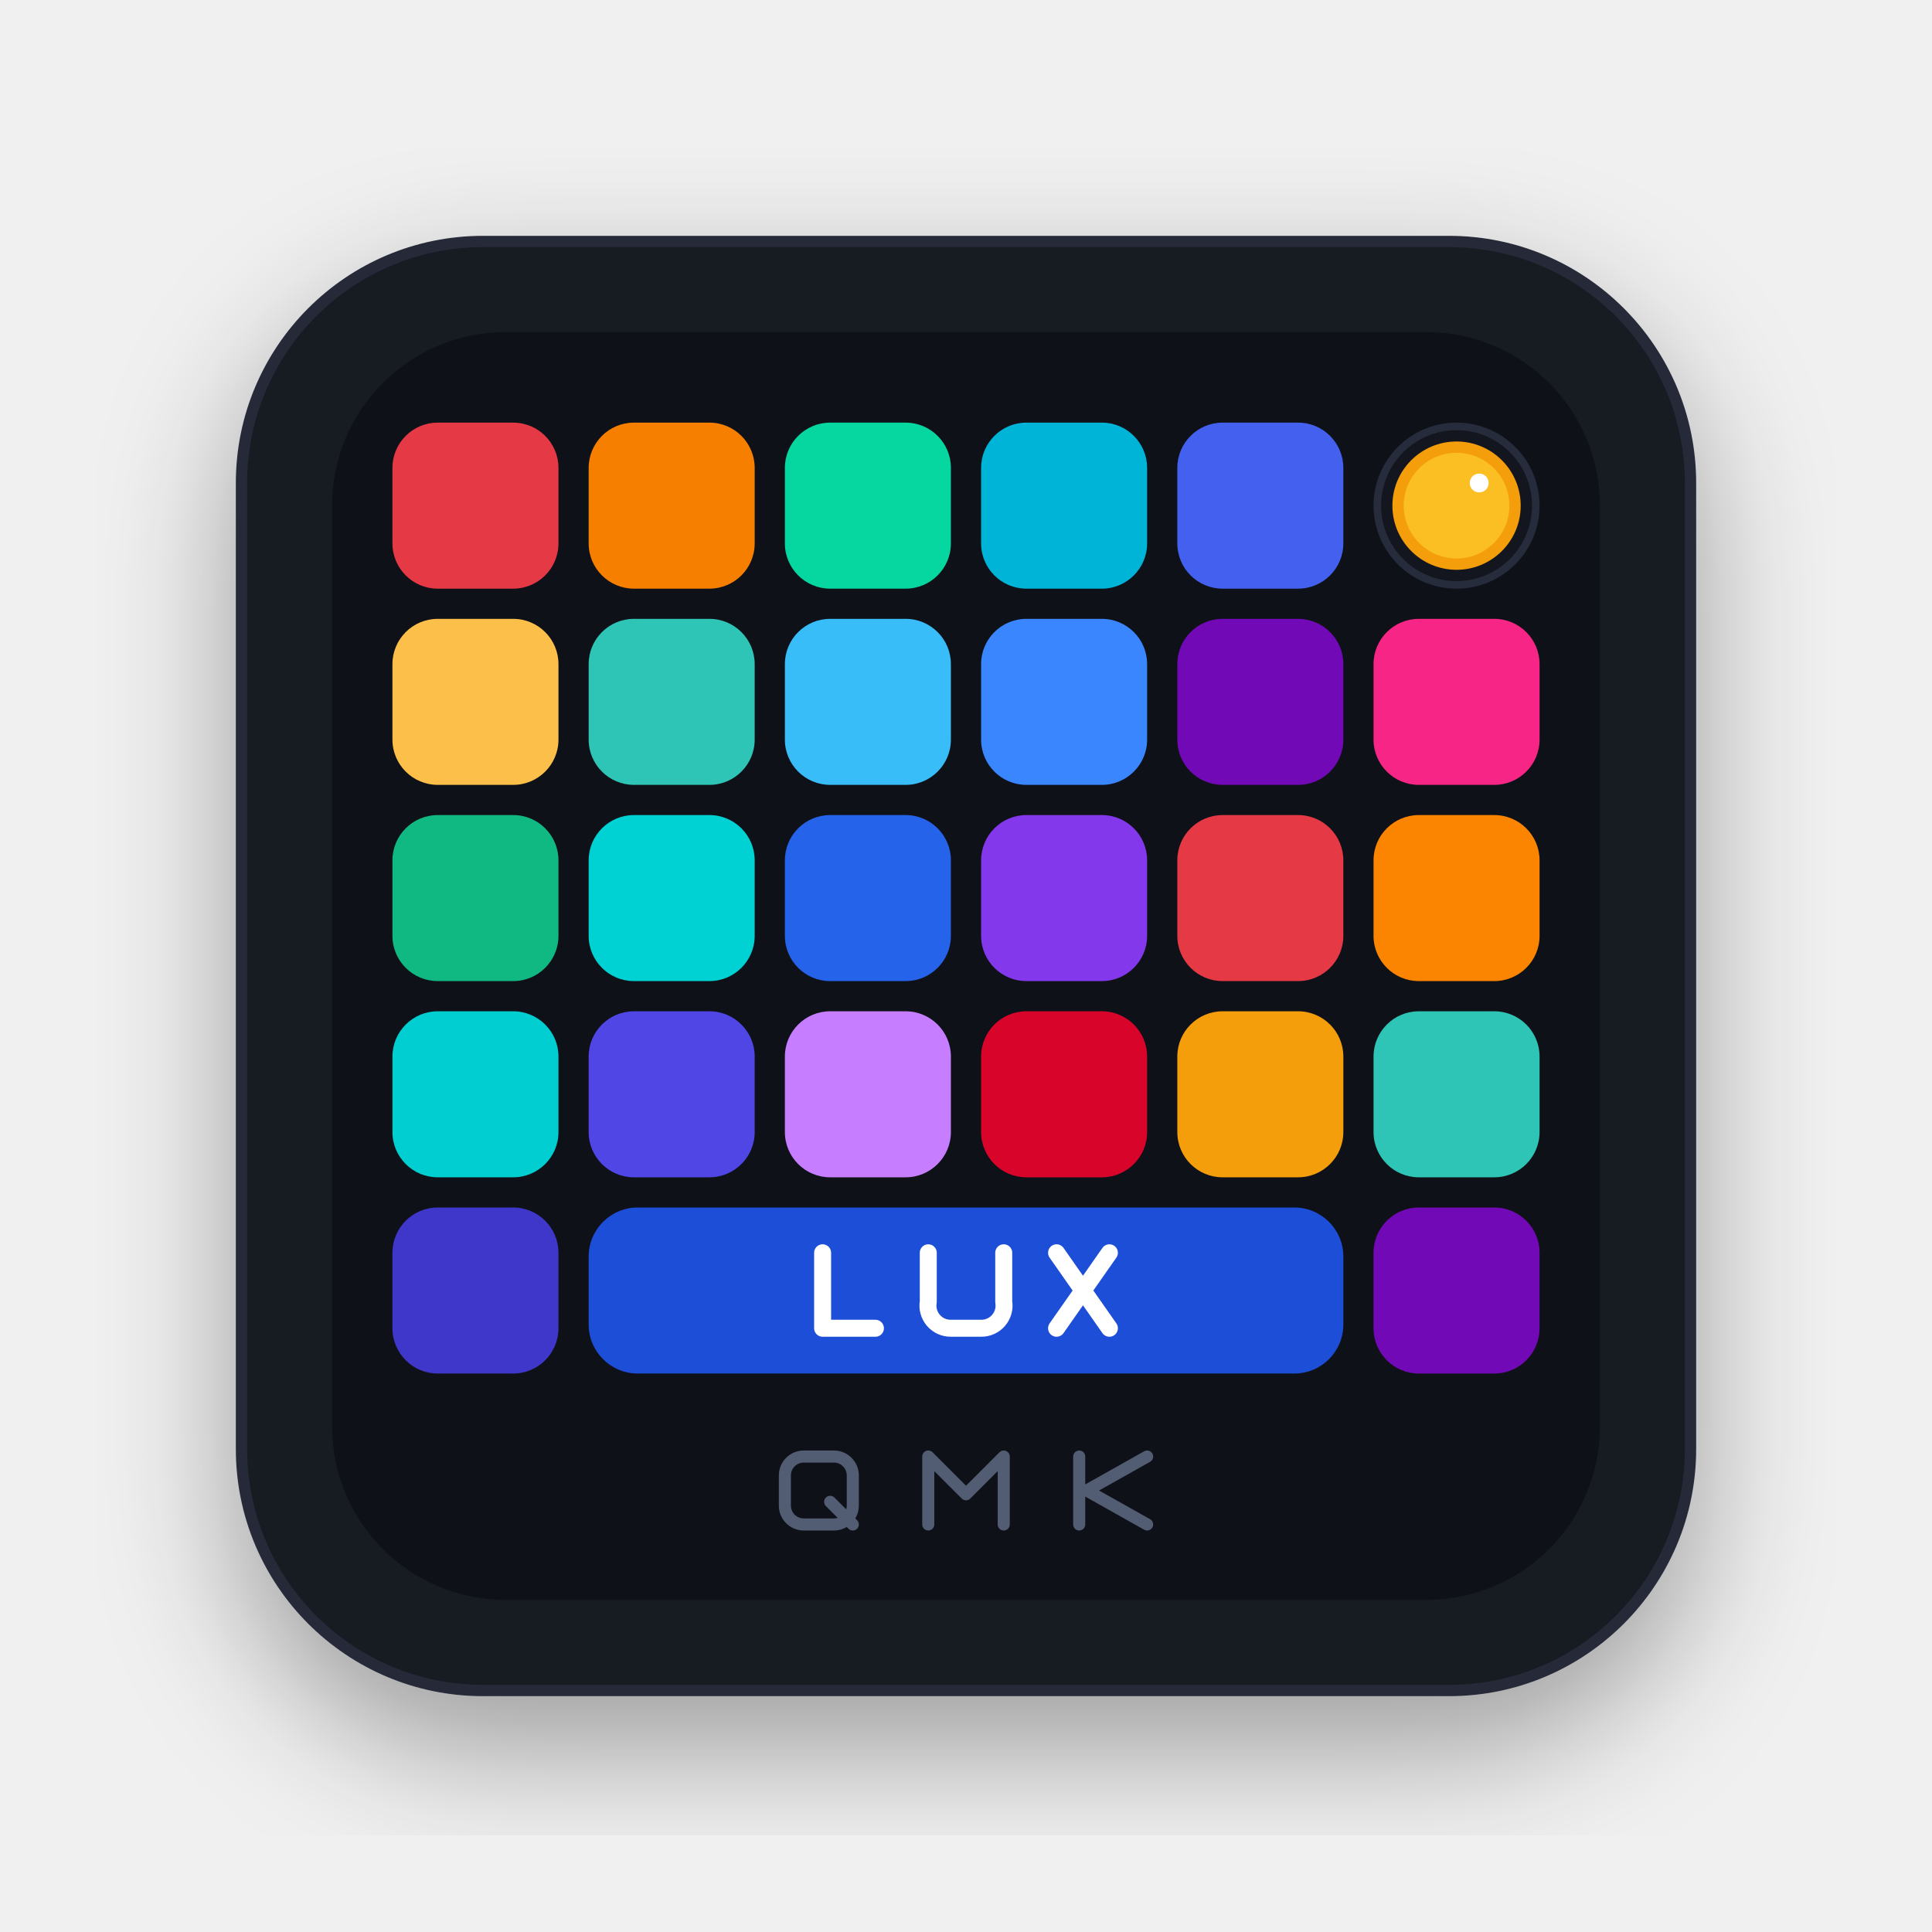
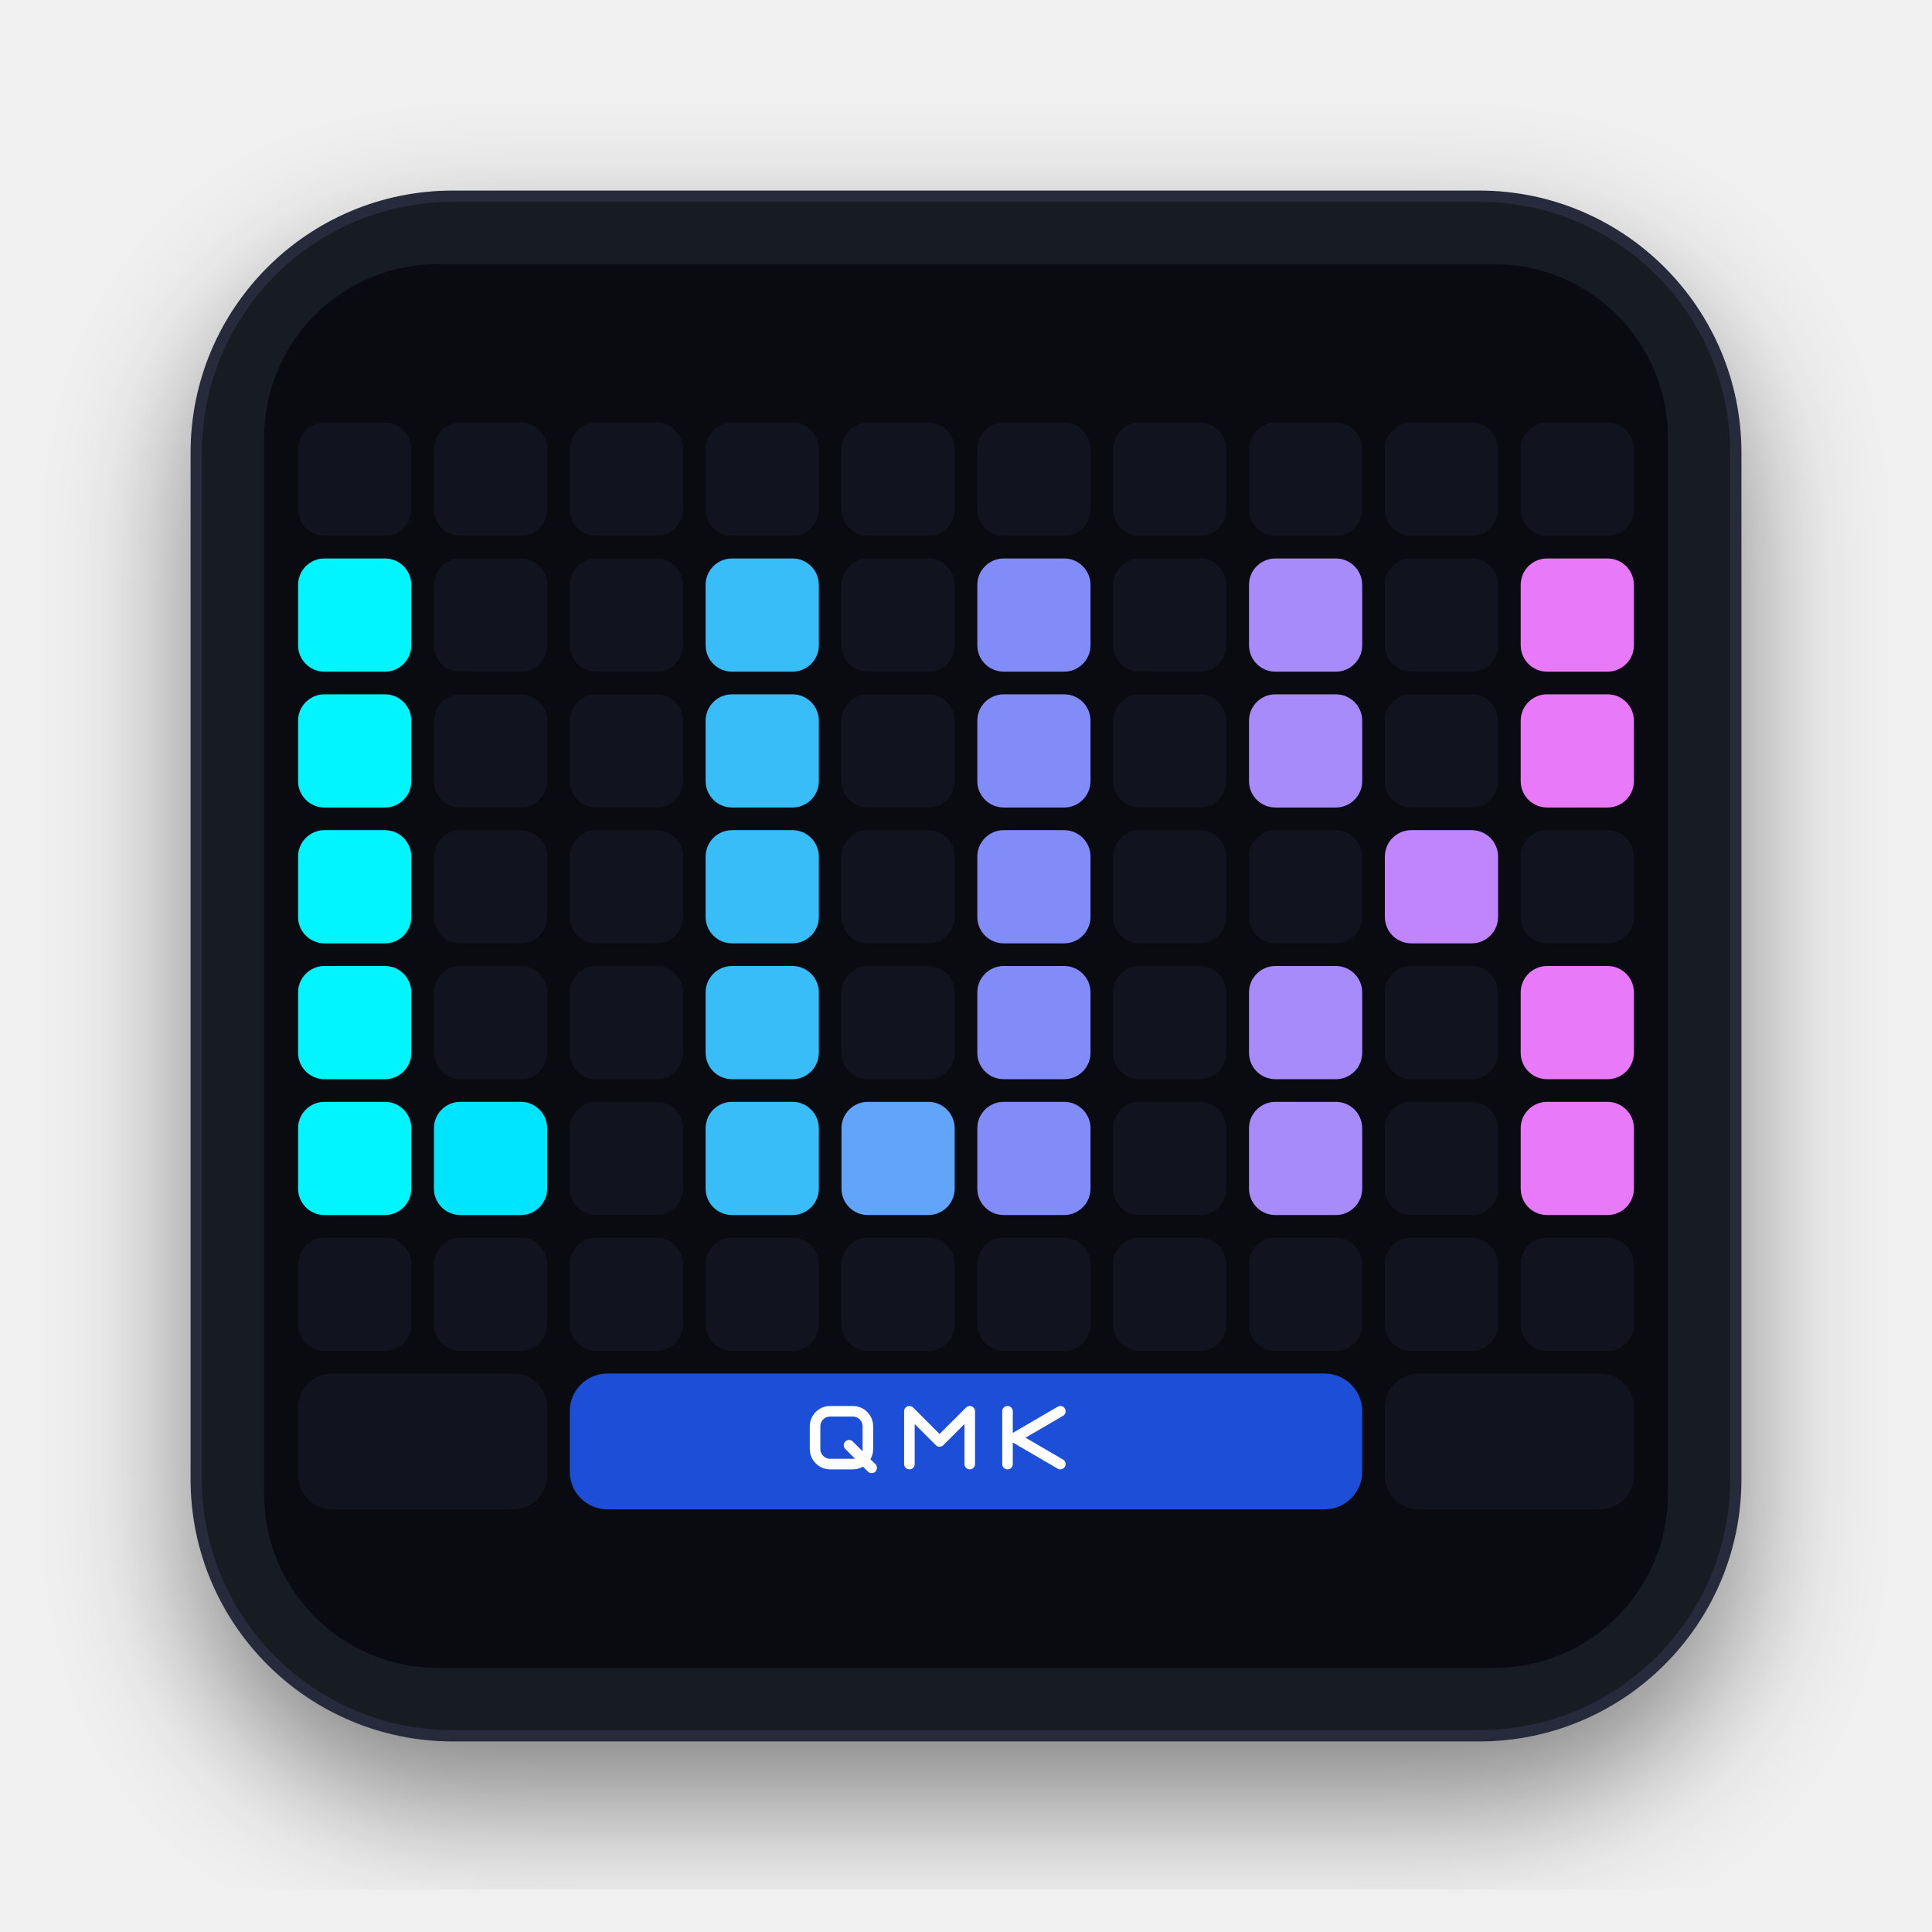
<svg xmlns="http://www.w3.org/2000/svg" viewBox="0 0 512 512" width="100%" height="100%">
  <defs>
-     <filter id="softDrop" x="-10%" y="-10%" width="120%" height="120%">
-       <feDropShadow dx="0" dy="14" stdDeviation="18" flood-color="#000000" flood-opacity="0.35" />
+     <filter id="flatDrop" x="-10%" y="-10%" width="120%" height="120%">
+       <feDropShadow dx="0" dy="16" stdDeviation="18" flood-color="#000000" flood-opacity="0.45" />
    </filter>
  </defs>
-   <rect x="64" y="64" width="384" height="384" rx="64" fill="#181b24" stroke="#252a38" stroke-width="3" filter="url(#softDrop)" />
-   <rect x="88" y="88" width="336" height="336" rx="46" fill="#0f1118" />
-   <rect x="104" y="112" width="44" height="44" rx="12" fill="#E63946" />
-   <rect x="156" y="112" width="44" height="44" rx="12" fill="#F77F00" />
-   <rect x="208" y="112" width="44" height="44" rx="12" fill="#06D6A0" />
-   <rect x="260" y="112" width="44" height="44" rx="12" fill="#00B4D8" />
-   <rect x="312" y="112" width="44" height="44" rx="12" fill="#4361EE" />
-   <g transform="translate(386, 134)">
-     <circle cx="0" cy="0" r="21" fill="#14161f" stroke="#262c3b" stroke-width="2" />
-     <circle cx="0" cy="0" r="17" fill="#F59E0B" />
-     <circle cx="0" cy="0" r="14" fill="#FBBF24" />
-     <circle cx="6" cy="-6" r="2.5" fill="#FFFFFF" />
-   </g>
-   <rect x="104" y="164" width="44" height="44" rx="12" fill="#FCBF49" />
-   <rect x="156" y="164" width="44" height="44" rx="12" fill="#2EC4B6" />
-   <rect x="208" y="164" width="44" height="44" rx="12" fill="#38BDF8" />
-   <rect x="260" y="164" width="44" height="44" rx="12" fill="#3A86FF" />
-   <rect x="312" y="164" width="44" height="44" rx="12" fill="#7209B7" />
-   <rect x="364" y="164" width="44" height="44" rx="12" fill="#F72585" />
-   <rect x="104" y="216" width="44" height="44" rx="12" fill="#10B981" />
-   <rect x="156" y="216" width="44" height="44" rx="12" fill="#00D2D3" />
-   <rect x="208" y="216" width="44" height="44" rx="12" fill="#2563EB" />
-   <rect x="260" y="216" width="44" height="44" rx="12" fill="#8338EC" />
-   <rect x="312" y="216" width="44" height="44" rx="12" fill="#E63946" />
-   <rect x="364" y="216" width="44" height="44" rx="12" fill="#FB8500" />
-   <rect x="104" y="268" width="44" height="44" rx="12" fill="#00CED1" />
-   <rect x="156" y="268" width="44" height="44" rx="12" fill="#4F46E5" />
-   <rect x="208" y="268" width="44" height="44" rx="12" fill="#C77DFF" />
-   <rect x="260" y="268" width="44" height="44" rx="12" fill="#D90429" />
-   <rect x="312" y="268" width="44" height="44" rx="12" fill="#F59E0B" />
-   <rect x="364" y="268" width="44" height="44" rx="12" fill="#2EC4B6" />
-   <rect x="104" y="320" width="44" height="44" rx="12" fill="#3F37C9" />
+   <rect x="52" y="52" width="408" height="408" rx="68" fill="#181b24" stroke="#252b3a" stroke-width="3" filter="url(#flatDrop)" />
+   <rect x="70" y="70" width="372" height="372" rx="46" fill="#090b10" />
+   <rect x="79" y="112" width="30" height="30" rx="7" fill="#11141e" />
+   <rect x="115" y="112" width="30" height="30" rx="7" fill="#11141e" />
+   <rect x="151" y="112" width="30" height="30" rx="7" fill="#11141e" />
+   <rect x="187" y="112" width="30" height="30" rx="7" fill="#11141e" />
+   <rect x="223" y="112" width="30" height="30" rx="7" fill="#11141e" />
+   <rect x="259" y="112" width="30" height="30" rx="7" fill="#11141e" />
+   <rect x="295" y="112" width="30" height="30" rx="7" fill="#11141e" />
+   <rect x="331" y="112" width="30" height="30" rx="7" fill="#11141e" />
+   <rect x="367" y="112" width="30" height="30" rx="7" fill="#11141e" />
+   <rect x="403" y="112" width="30" height="30" rx="7" fill="#11141e" />
+   <rect x="79" y="148" width="30" height="30" rx="7" fill="#00F5FF" />
+   <rect x="115" y="148" width="30" height="30" rx="7" fill="#11141e" />
+   <rect x="151" y="148" width="30" height="30" rx="7" fill="#11141e" />
+   <rect x="187" y="148" width="30" height="30" rx="7" fill="#38BDF8" />
+   <rect x="223" y="148" width="30" height="30" rx="7" fill="#11141e" />
+   <rect x="259" y="148" width="30" height="30" rx="7" fill="#818CF8" />
+   <rect x="295" y="148" width="30" height="30" rx="7" fill="#11141e" />
+   <rect x="331" y="148" width="30" height="30" rx="7" fill="#A78BFA" />
+   <rect x="367" y="148" width="30" height="30" rx="7" fill="#11141e" />
+   <rect x="403" y="148" width="30" height="30" rx="7" fill="#E879F9" />
+   <rect x="79" y="184" width="30" height="30" rx="7" fill="#00F5FF" />
+   <rect x="115" y="184" width="30" height="30" rx="7" fill="#11141e" />
+   <rect x="151" y="184" width="30" height="30" rx="7" fill="#11141e" />
+   <rect x="187" y="184" width="30" height="30" rx="7" fill="#38BDF8" />
+   <rect x="223" y="184" width="30" height="30" rx="7" fill="#11141e" />
+   <rect x="259" y="184" width="30" height="30" rx="7" fill="#818CF8" />
+   <rect x="295" y="184" width="30" height="30" rx="7" fill="#11141e" />
+   <rect x="331" y="184" width="30" height="30" rx="7" fill="#A78BFA" />
+   <rect x="367" y="184" width="30" height="30" rx="7" fill="#11141e" />
+   <rect x="403" y="184" width="30" height="30" rx="7" fill="#E879F9" />
+   <rect x="79" y="220" width="30" height="30" rx="7" fill="#00F5FF" />
+   <rect x="115" y="220" width="30" height="30" rx="7" fill="#11141e" />
+   <rect x="151" y="220" width="30" height="30" rx="7" fill="#11141e" />
+   <rect x="187" y="220" width="30" height="30" rx="7" fill="#38BDF8" />
+   <rect x="223" y="220" width="30" height="30" rx="7" fill="#11141e" />
+   <rect x="259" y="220" width="30" height="30" rx="7" fill="#818CF8" />
+   <rect x="295" y="220" width="30" height="30" rx="7" fill="#11141e" />
+   <rect x="331" y="220" width="30" height="30" rx="7" fill="#11141e" />
+   <rect x="367" y="220" width="30" height="30" rx="7" fill="#C084FC" />
+   <rect x="403" y="220" width="30" height="30" rx="7" fill="#11141e" />
+   <rect x="79" y="256" width="30" height="30" rx="7" fill="#00F5FF" />
+   <rect x="115" y="256" width="30" height="30" rx="7" fill="#11141e" />
+   <rect x="151" y="256" width="30" height="30" rx="7" fill="#11141e" />
+   <rect x="187" y="256" width="30" height="30" rx="7" fill="#38BDF8" />
+   <rect x="223" y="256" width="30" height="30" rx="7" fill="#11141e" />
+   <rect x="259" y="256" width="30" height="30" rx="7" fill="#818CF8" />
+   <rect x="295" y="256" width="30" height="30" rx="7" fill="#11141e" />
+   <rect x="331" y="256" width="30" height="30" rx="7" fill="#A78BFA" />
+   <rect x="367" y="256" width="30" height="30" rx="7" fill="#11141e" />
+   <rect x="403" y="256" width="30" height="30" rx="7" fill="#E879F9" />
+   <rect x="79" y="292" width="30" height="30" rx="7" fill="#00F5FF" />
+   <rect x="115" y="292" width="30" height="30" rx="7" fill="#00E5FF" />
+   <rect x="151" y="292" width="30" height="30" rx="7" fill="#11141e" />
+   <rect x="187" y="292" width="30" height="30" rx="7" fill="#38BDF8" />
+   <rect x="223" y="292" width="30" height="30" rx="7" fill="#60A5FA" />
+   <rect x="259" y="292" width="30" height="30" rx="7" fill="#818CF8" />
+   <rect x="295" y="292" width="30" height="30" rx="7" fill="#11141e" />
+   <rect x="331" y="292" width="30" height="30" rx="7" fill="#A78BFA" />
+   <rect x="367" y="292" width="30" height="30" rx="7" fill="#11141e" />
+   <rect x="403" y="292" width="30" height="30" rx="7" fill="#E879F9" />
+   <rect x="79" y="328" width="30" height="30" rx="7" fill="#11141e" />
+   <rect x="115" y="328" width="30" height="30" rx="7" fill="#11141e" />
+   <rect x="151" y="328" width="30" height="30" rx="7" fill="#11141e" />
+   <rect x="187" y="328" width="30" height="30" rx="7" fill="#11141e" />
+   <rect x="223" y="328" width="30" height="30" rx="7" fill="#11141e" />
+   <rect x="259" y="328" width="30" height="30" rx="7" fill="#11141e" />
+   <rect x="295" y="328" width="30" height="30" rx="7" fill="#11141e" />
+   <rect x="331" y="328" width="30" height="30" rx="7" fill="#11141e" />
+   <rect x="367" y="328" width="30" height="30" rx="7" fill="#11141e" />
+   <rect x="403" y="328" width="30" height="30" rx="7" fill="#11141e" />
+   <rect x="79" y="364" width="66" height="36" rx="9" fill="#11141e" />
  <g>
-     <rect x="156" y="320" width="200" height="44" rx="13" fill="#1D4ED8" />
-     <g fill="none" stroke="#FFFFFF" stroke-width="4.5" stroke-linecap="round" stroke-linejoin="round">
-       <path d="M 218,332 V 352 H 232" />
-       <path d="M 246,332 V 345 A 6,6 0 0,0 252,352 H 260 A 6,6 0 0,0 266,345 V 332" />
-       <path d="M 280,332 L 294,352 M 294,332 L 280,352" />
+     <rect x="151" y="364" width="210" height="36" rx="10" fill="#1D4ED8" />
+     <g fill="none" stroke="#FFFFFF" stroke-width="2.8" stroke-linecap="round" stroke-linejoin="round">
+       <rect x="216" y="374" width="14" height="14" rx="4" />
+       <path d="M 225,383 L 231,389" />
+       <path d="M 241,388 V 374 L 249,382 L 257,374 V 388" />
+       <path d="M 267,374 V 388 M 281,374 L 269,381 L 281,388" />
    </g>
  </g>
-   <rect x="364" y="320" width="44" height="44" rx="12" fill="#7209B7" />
-   <g fill="none" stroke="#5a657d" stroke-width="3.2" stroke-linecap="round" stroke-linejoin="round" opacity="0.9">
-     <rect x="208" y="386" width="18" height="18" rx="5" />
-     <path d="M 220,398 L 226,404" />
-     <path d="M 246,404 V 386 L 256,396 L 266,386 V 404" />
-     <path d="M 286,386 V 404 M 304,386 L 288,395 L 304,404" />
-   </g>
+   <rect x="367" y="364" width="66" height="36" rx="9" fill="#11141e" />
</svg>
